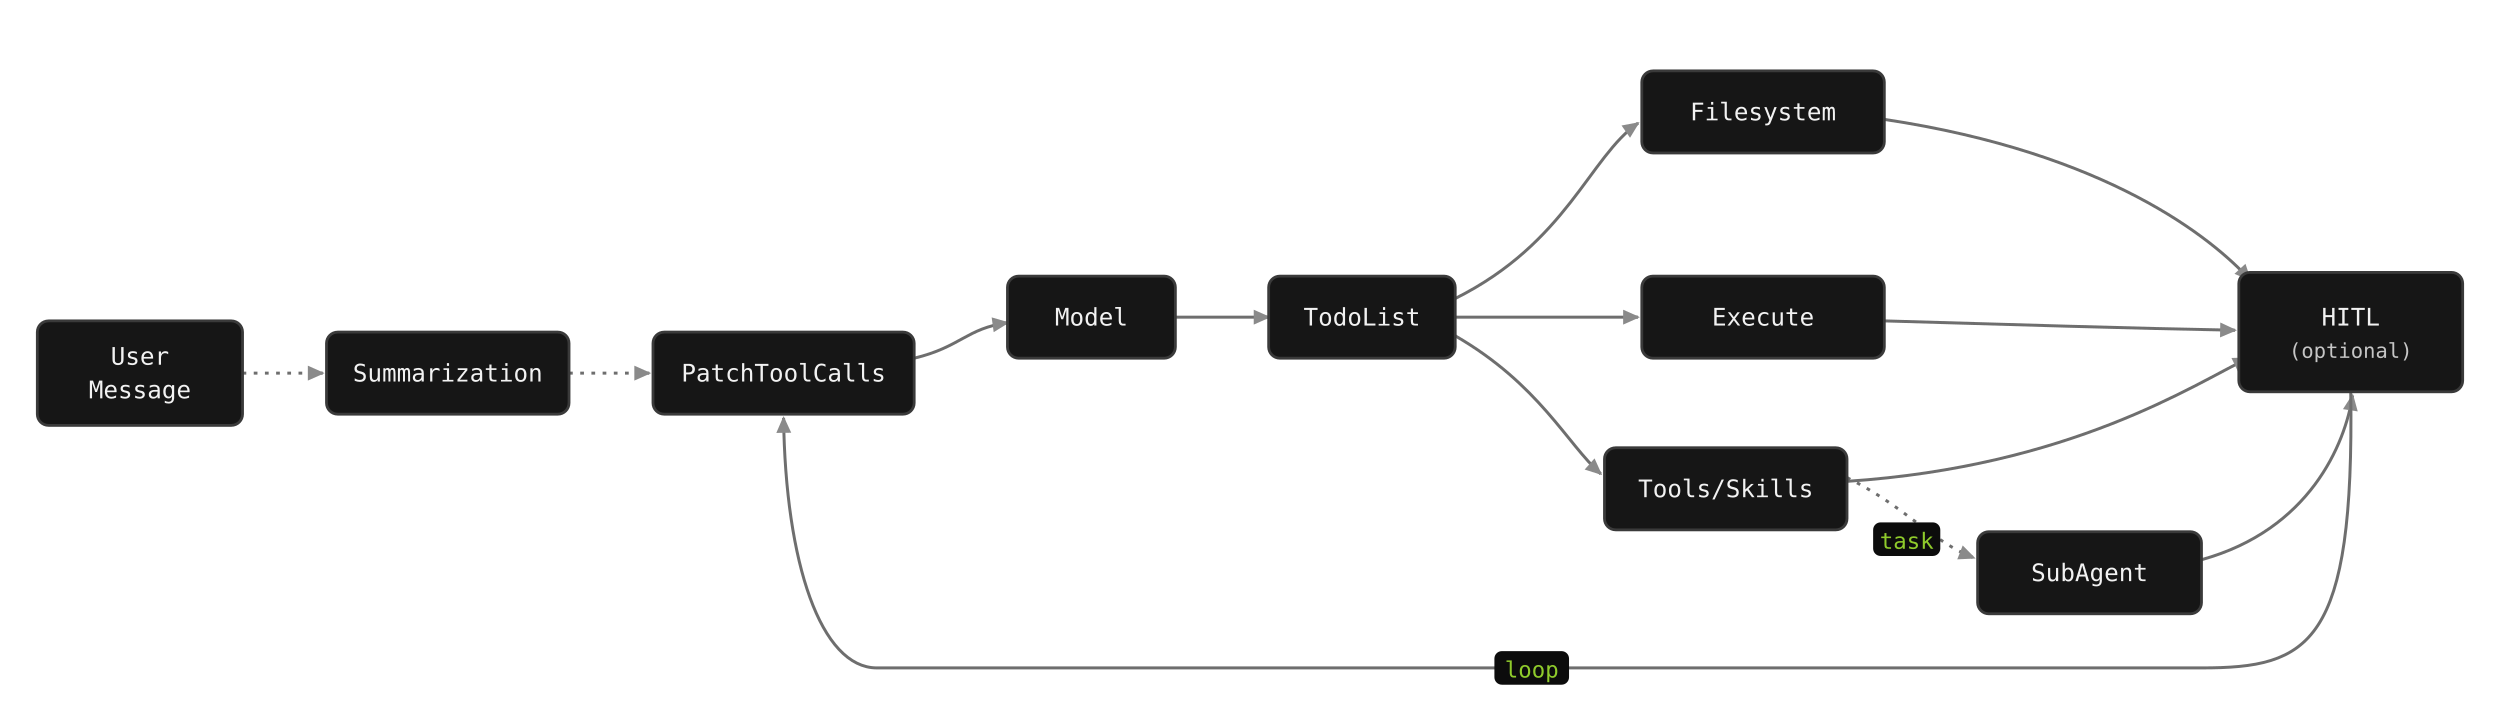
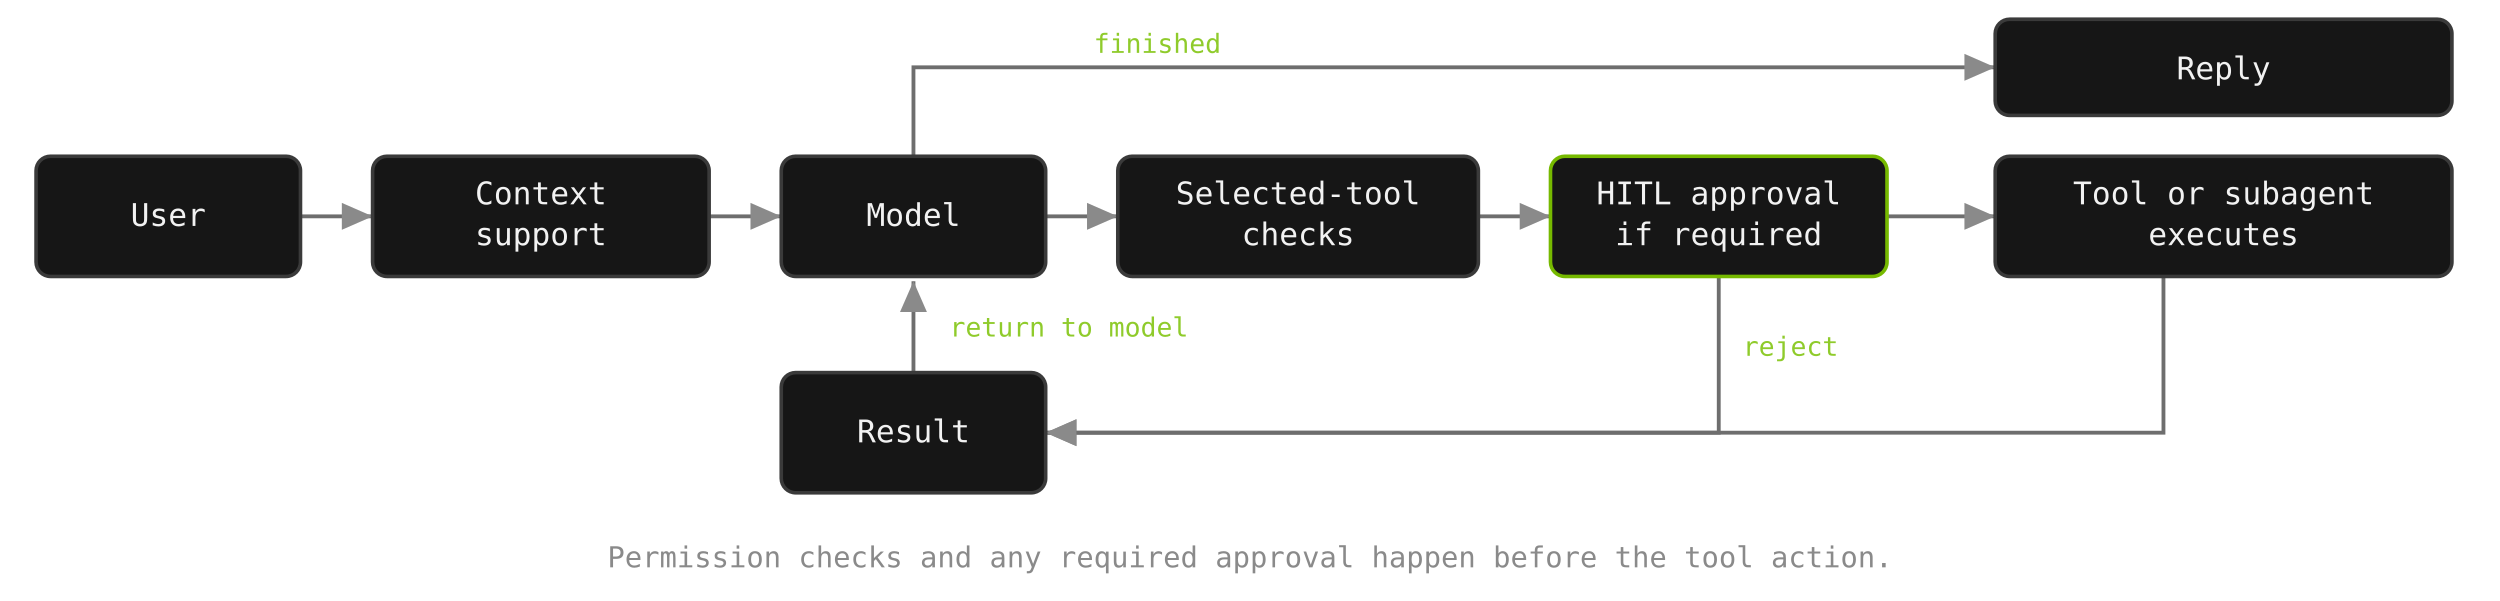
- <svg xmlns="http://www.w3.org/2000/svg" viewBox="0 0 1340 380" width="1040" font-family="'JetBrains Mono', ui-monospace, SFMono-Regular, Menlo, monospace">
+ <svg xmlns="http://www.w3.org/2000/svg" viewBox="0 0 1040 250" width="1040" role="img" aria-label="Model proposes a selected tool, optional approval happens before execution, and results return to the model" font-family="'JetBrains Mono',ui-monospace,monospace">
  <defs>
-     <marker id="ah" markerWidth="9" markerHeight="8" refX="8" refY="4" orient="auto-start-reverse" markerUnits="userSpaceOnUse">
-       <path d="M0,0 L9,4 L0,8 Z" fill="#8a8a8a" />
+     <marker id="arrow" markerWidth="8" markerHeight="7" refX="8" refY="3.5" orient="auto">
+       <path d="M0,0 L8,3.5 L0,7Z" fill="#8a8a8a" />
    </marker>
  </defs>
-   <line x1="130" y1="200" x2="173" y2="200" stroke="#6e6e6e" stroke-width="1.6" stroke-dasharray="2 4" marker-end="url(#ah)" />
-   <line x1="305" y1="200" x2="348" y2="200" stroke="#6e6e6e" stroke-width="1.6" stroke-dasharray="2 4" marker-end="url(#ah)" />
-   <path d="M490,192 C 515,186 518,176 540,173" fill="none" stroke="#6e6e6e" stroke-width="1.6" marker-end="url(#ah)" />
-   <line x1="630" y1="170" x2="680" y2="170" stroke="#6e6e6e" stroke-width="1.6" marker-end="url(#ah)" />
-   <path d="M780,160 C 840,130 852,84 878,66" fill="none" stroke="#6e6e6e" stroke-width="1.6" marker-end="url(#ah)" />
-   <line x1="780" y1="170" x2="878" y2="170" stroke="#6e6e6e" stroke-width="1.6" marker-end="url(#ah)" />
-   <path d="M780,180 C 825,206 840,238 858,254" fill="none" stroke="#6e6e6e" stroke-width="1.6" marker-end="url(#ah)" />
-   <path d="M990,256 C 1022,272 1035,290 1058,299" fill="none" stroke="#6e6e6e" stroke-width="1.6" stroke-dasharray="2 4" marker-end="url(#ah)" />
-   <path d="M1010,64 C 1130,82 1186,128 1206,150" fill="none" stroke="#6e6e6e" stroke-width="1.6" marker-end="url(#ah)" />
-   <path d="M1010,172 C 1080,174 1142,176 1198,177" fill="none" stroke="#6e6e6e" stroke-width="1.6" marker-end="url(#ah)" />
-   <path d="M990,258 C 1110,250 1176,206 1205,192" fill="none" stroke="#6e6e6e" stroke-width="1.6" marker-end="url(#ah)" />
-   <path d="M1180,300 C 1238,284 1257,238 1261,212" fill="none" stroke="#6e6e6e" stroke-width="1.6" marker-end="url(#ah)" />
-   <path d="M1260,210 C 1262,346 1238,358 1180,358 L 470,358 C 440,358 421,302 420,224" fill="none" stroke="#6e6e6e" stroke-width="1.6" marker-end="url(#ah)" />
-   <rect x="1004" y="280" width="36" height="18" rx="4" fill="#0c0c0c" />
-   <text x="1022" y="290" fill="#8fcb2b" font-size="12" text-anchor="middle" dominant-baseline="central">task</text>
-   <rect x="801" y="349" width="40" height="18" rx="4" fill="#0c0c0c" />
-   <text x="821" y="359" fill="#8fcb2b" font-size="12" text-anchor="middle" dominant-baseline="central">loop</text>
-   <rect x="20" y="172" width="110" height="56" rx="6" fill="#161616" stroke="#3a3a3a" stroke-width="1.5" />
-   <text x="75" y="191" fill="#f2f2f2" font-size="13" text-anchor="middle" dominant-baseline="central">User</text>
-   <text x="75" y="209" fill="#f2f2f2" font-size="13" text-anchor="middle" dominant-baseline="central">Message</text>
-   <rect x="175" y="178" width="130" height="44" rx="6" fill="#161616" stroke="#3a3a3a" stroke-width="1.5" />
-   <text x="240" y="200" fill="#f2f2f2" font-size="13" text-anchor="middle" dominant-baseline="central">Summarization</text>
-   <rect x="350" y="178" width="140" height="44" rx="6" fill="#161616" stroke="#3a3a3a" stroke-width="1.5" />
-   <text x="420" y="200" fill="#f2f2f2" font-size="13" text-anchor="middle" dominant-baseline="central">PatchToolCalls</text>
-   <rect x="540" y="148" width="90" height="44" rx="6" fill="#161616" stroke="#3a3a3a" stroke-width="1.5" />
-   <text x="585" y="170" fill="#f2f2f2" font-size="13" text-anchor="middle" dominant-baseline="central">Model</text>
-   <rect x="680" y="148" width="100" height="44" rx="6" fill="#161616" stroke="#3a3a3a" stroke-width="1.5" />
-   <text x="730" y="170" fill="#f2f2f2" font-size="13" text-anchor="middle" dominant-baseline="central">TodoList</text>
-   <rect x="880" y="38" width="130" height="44" rx="6" fill="#161616" stroke="#3a3a3a" stroke-width="1.5" />
-   <text x="945" y="60" fill="#f2f2f2" font-size="13" text-anchor="middle" dominant-baseline="central">Filesystem</text>
-   <rect x="880" y="148" width="130" height="44" rx="6" fill="#161616" stroke="#3a3a3a" stroke-width="1.5" />
-   <text x="945" y="170" fill="#f2f2f2" font-size="13" text-anchor="middle" dominant-baseline="central">Execute</text>
-   <rect x="860" y="240" width="130" height="44" rx="6" fill="#161616" stroke="#3a3a3a" stroke-width="1.5" />
-   <text x="925" y="262" fill="#f2f2f2" font-size="13" text-anchor="middle" dominant-baseline="central">Tools/Skills</text>
-   <rect x="1060" y="285" width="120" height="44" rx="6" fill="#161616" stroke="#3a3a3a" stroke-width="1.5" />
-   <text x="1120" y="307" fill="#f2f2f2" font-size="13" text-anchor="middle" dominant-baseline="central">SubAgent</text>
-   <rect x="1200" y="146" width="120" height="64" rx="6" fill="#161616" stroke="#3a3a3a" stroke-width="1.5" />
-   <text x="1260" y="170" fill="#f2f2f2" font-size="13" text-anchor="middle" dominant-baseline="central">HITL</text>
-   <text x="1260" y="188" fill="#c6c6c6" font-size="11" text-anchor="middle" dominant-baseline="central">(optional)</text>
+   <g fill="none" stroke="#6e6e6e" stroke-width="1.6" marker-end="url(#arrow)">
+     <path d="M125 90H155" />
+     <path d="M295 90H325" />
+     <path d="M435 90H465" />
+     <path d="M615 90H645" />
+     <path d="M785 90H830" />
+     <path d="M900 115V180H435" />
+     <path d="M380 155V117" />
+     <path d="M380 65V28H830" />
+     <path d="M715 115V180H435" />
+   </g>
+   <g fill="#161616" stroke="#3a3a3a" stroke-width="1.5">
+     <rect x="15" y="65" width="110" height="50" rx="6" />
+     <rect x="155" y="65" width="140" height="50" rx="6" />
+     <rect x="325" y="65" width="110" height="50" rx="6" />
+     <rect x="465" y="65" width="150" height="50" rx="6" />
+     <rect x="645" y="65" width="140" height="50" rx="6" stroke="#76b900" />
+     <rect x="830" y="65" width="190" height="50" rx="6" />
+     <rect x="325" y="155" width="110" height="50" rx="6" />
+     <rect x="830" y="8" width="190" height="40" rx="6" />
+   </g>
+   <g fill="#f2f2f2" font-size="13" text-anchor="middle">
+     <text x="70" y="94">User</text>
+     <text x="225" y="85">Context</text>
+     <text x="225" y="102">support</text>
+     <text x="380" y="94">Model</text>
+     <text x="540" y="85">Selected-tool</text>
+     <text x="540" y="102">checks</text>
+     <text x="715" y="85">HITL approval</text>
+     <text x="715" y="102">if required</text>
+     <text x="925" y="85">Tool or subagent</text>
+     <text x="925" y="102">executes</text>
+     <text x="380" y="184">Result</text>
+     <text x="925" y="33">Reply</text>
+   </g>
+   <g fill="#8fcb2b" font-size="11">
+     <text x="725" y="148">reject</text>
+     <text x="395" y="140">return to model</text>
+     <text x="455" y="22">finished</text>
+   </g>
+   <text x="520" y="236" fill="#8a8a8a" font-size="12" text-anchor="middle">Permission checks and any required approval happen before the tool action.</text>
</svg>
